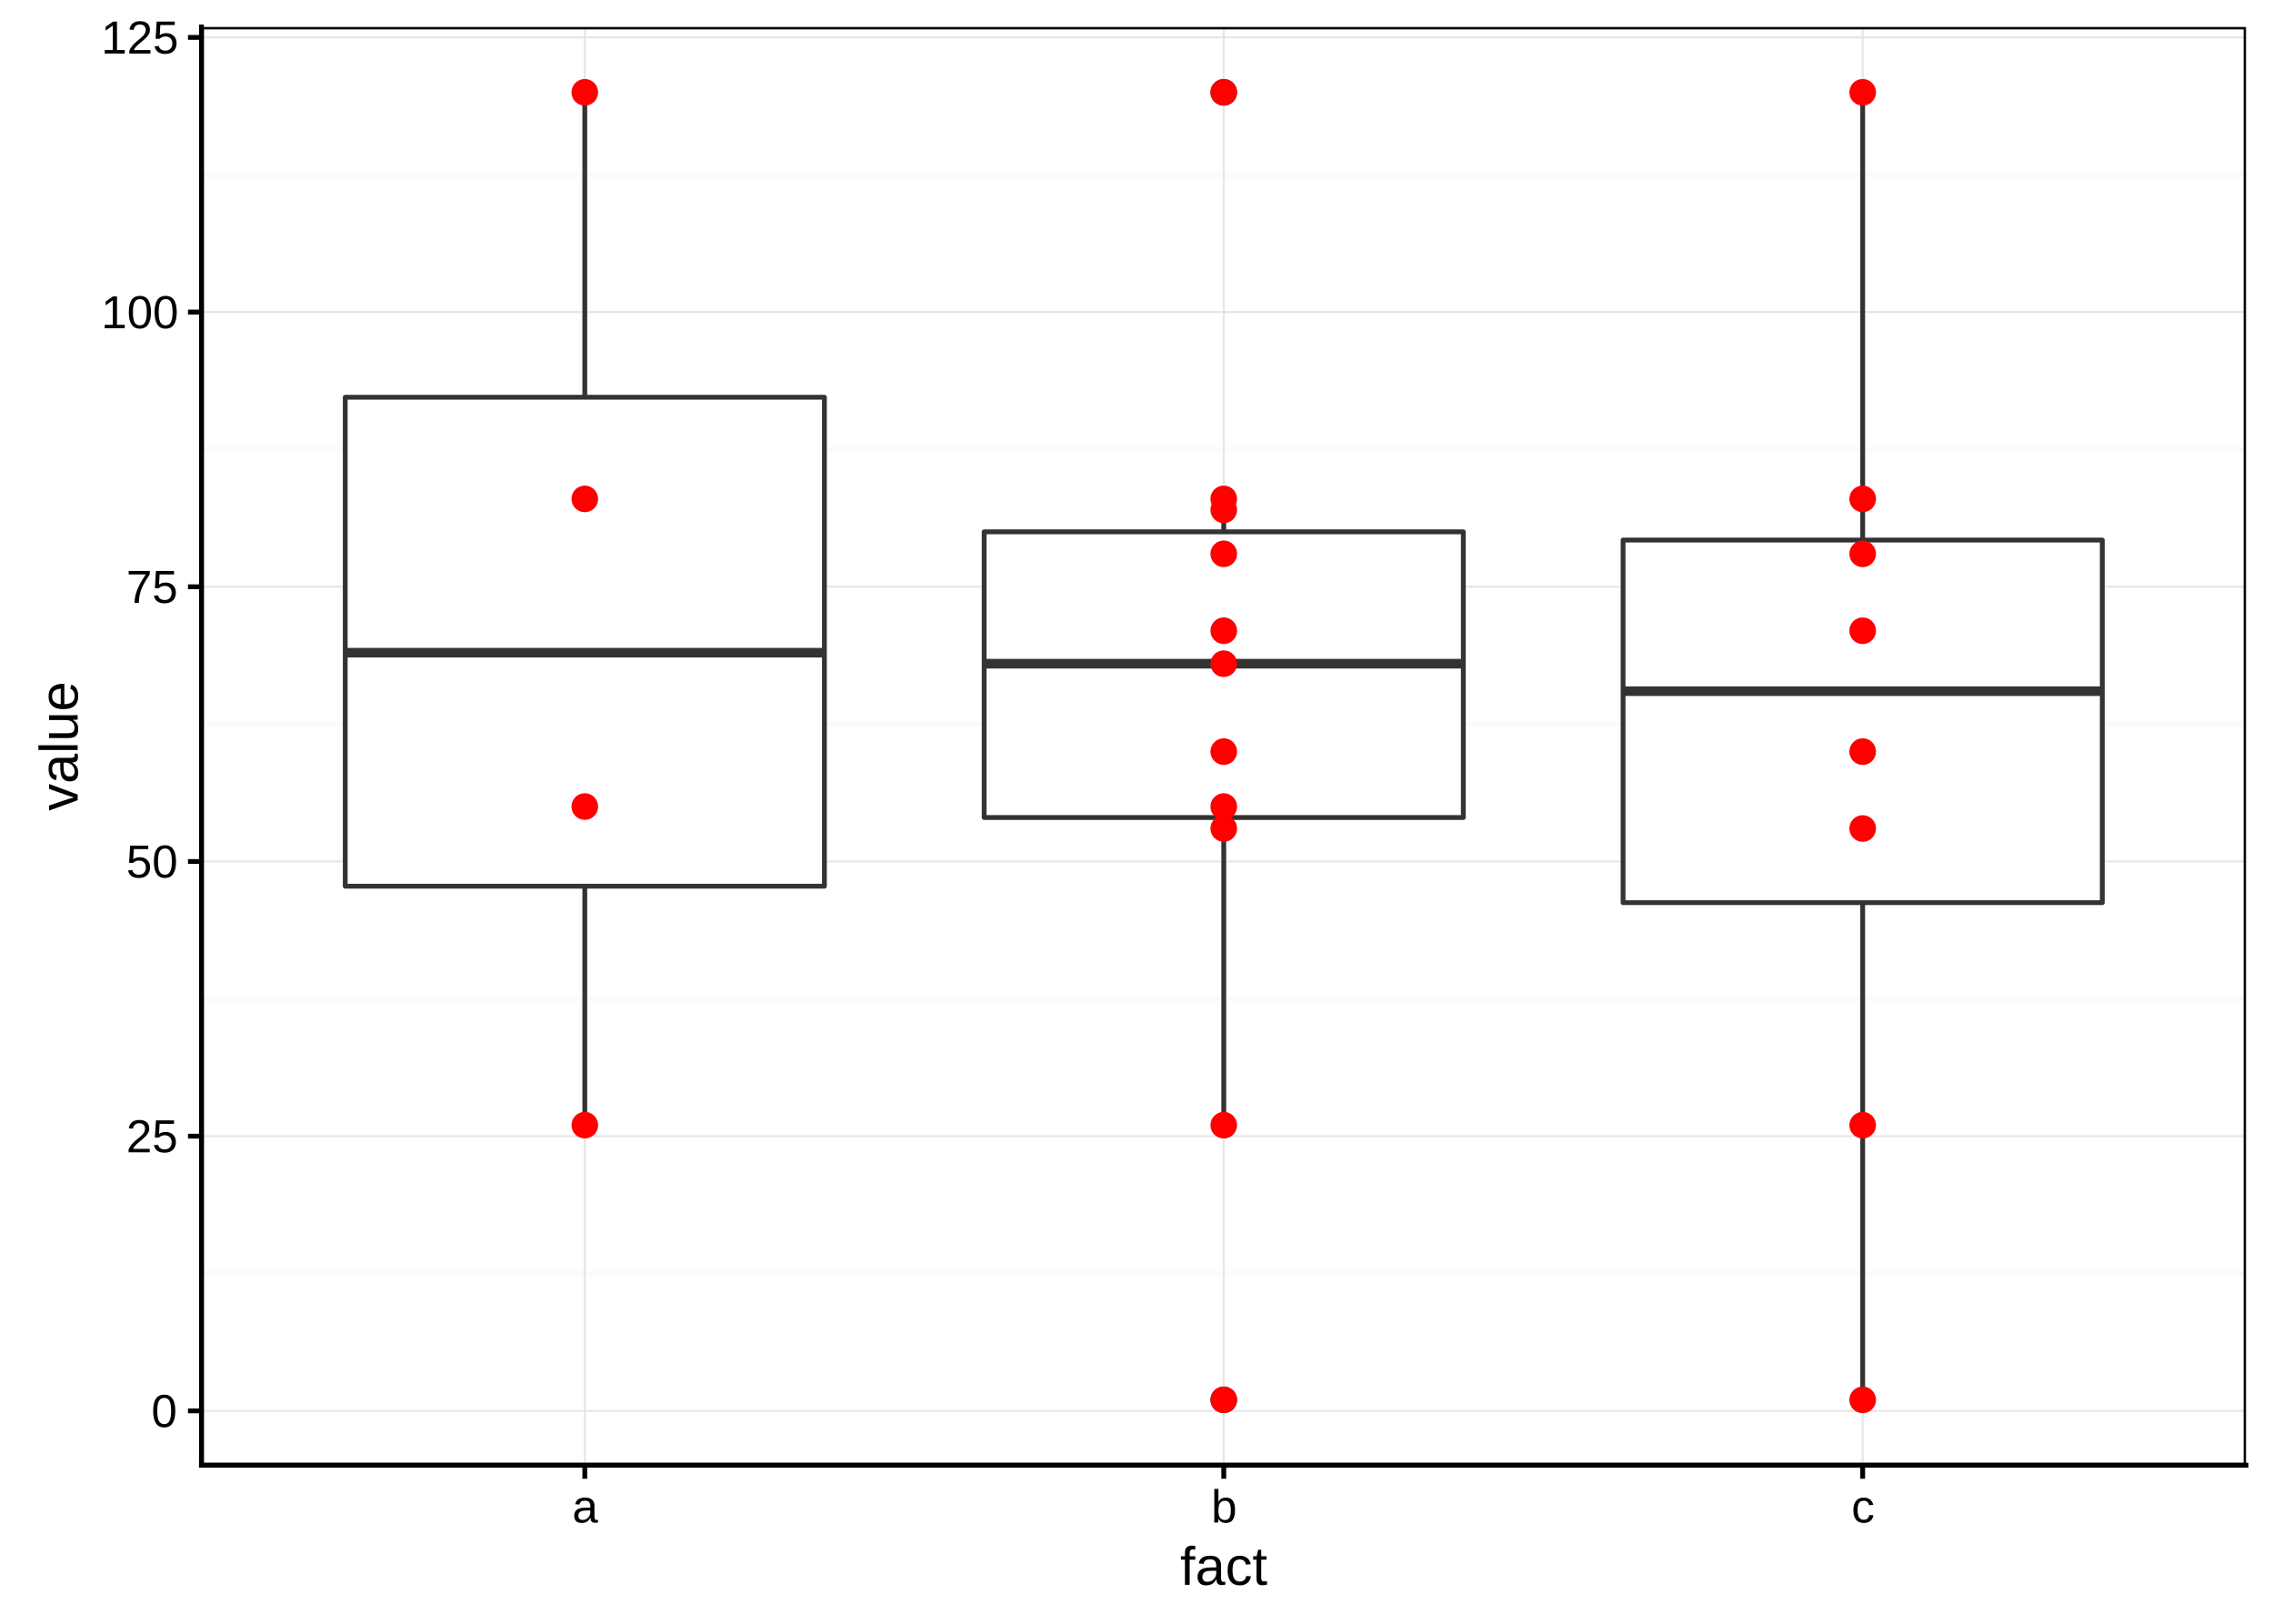
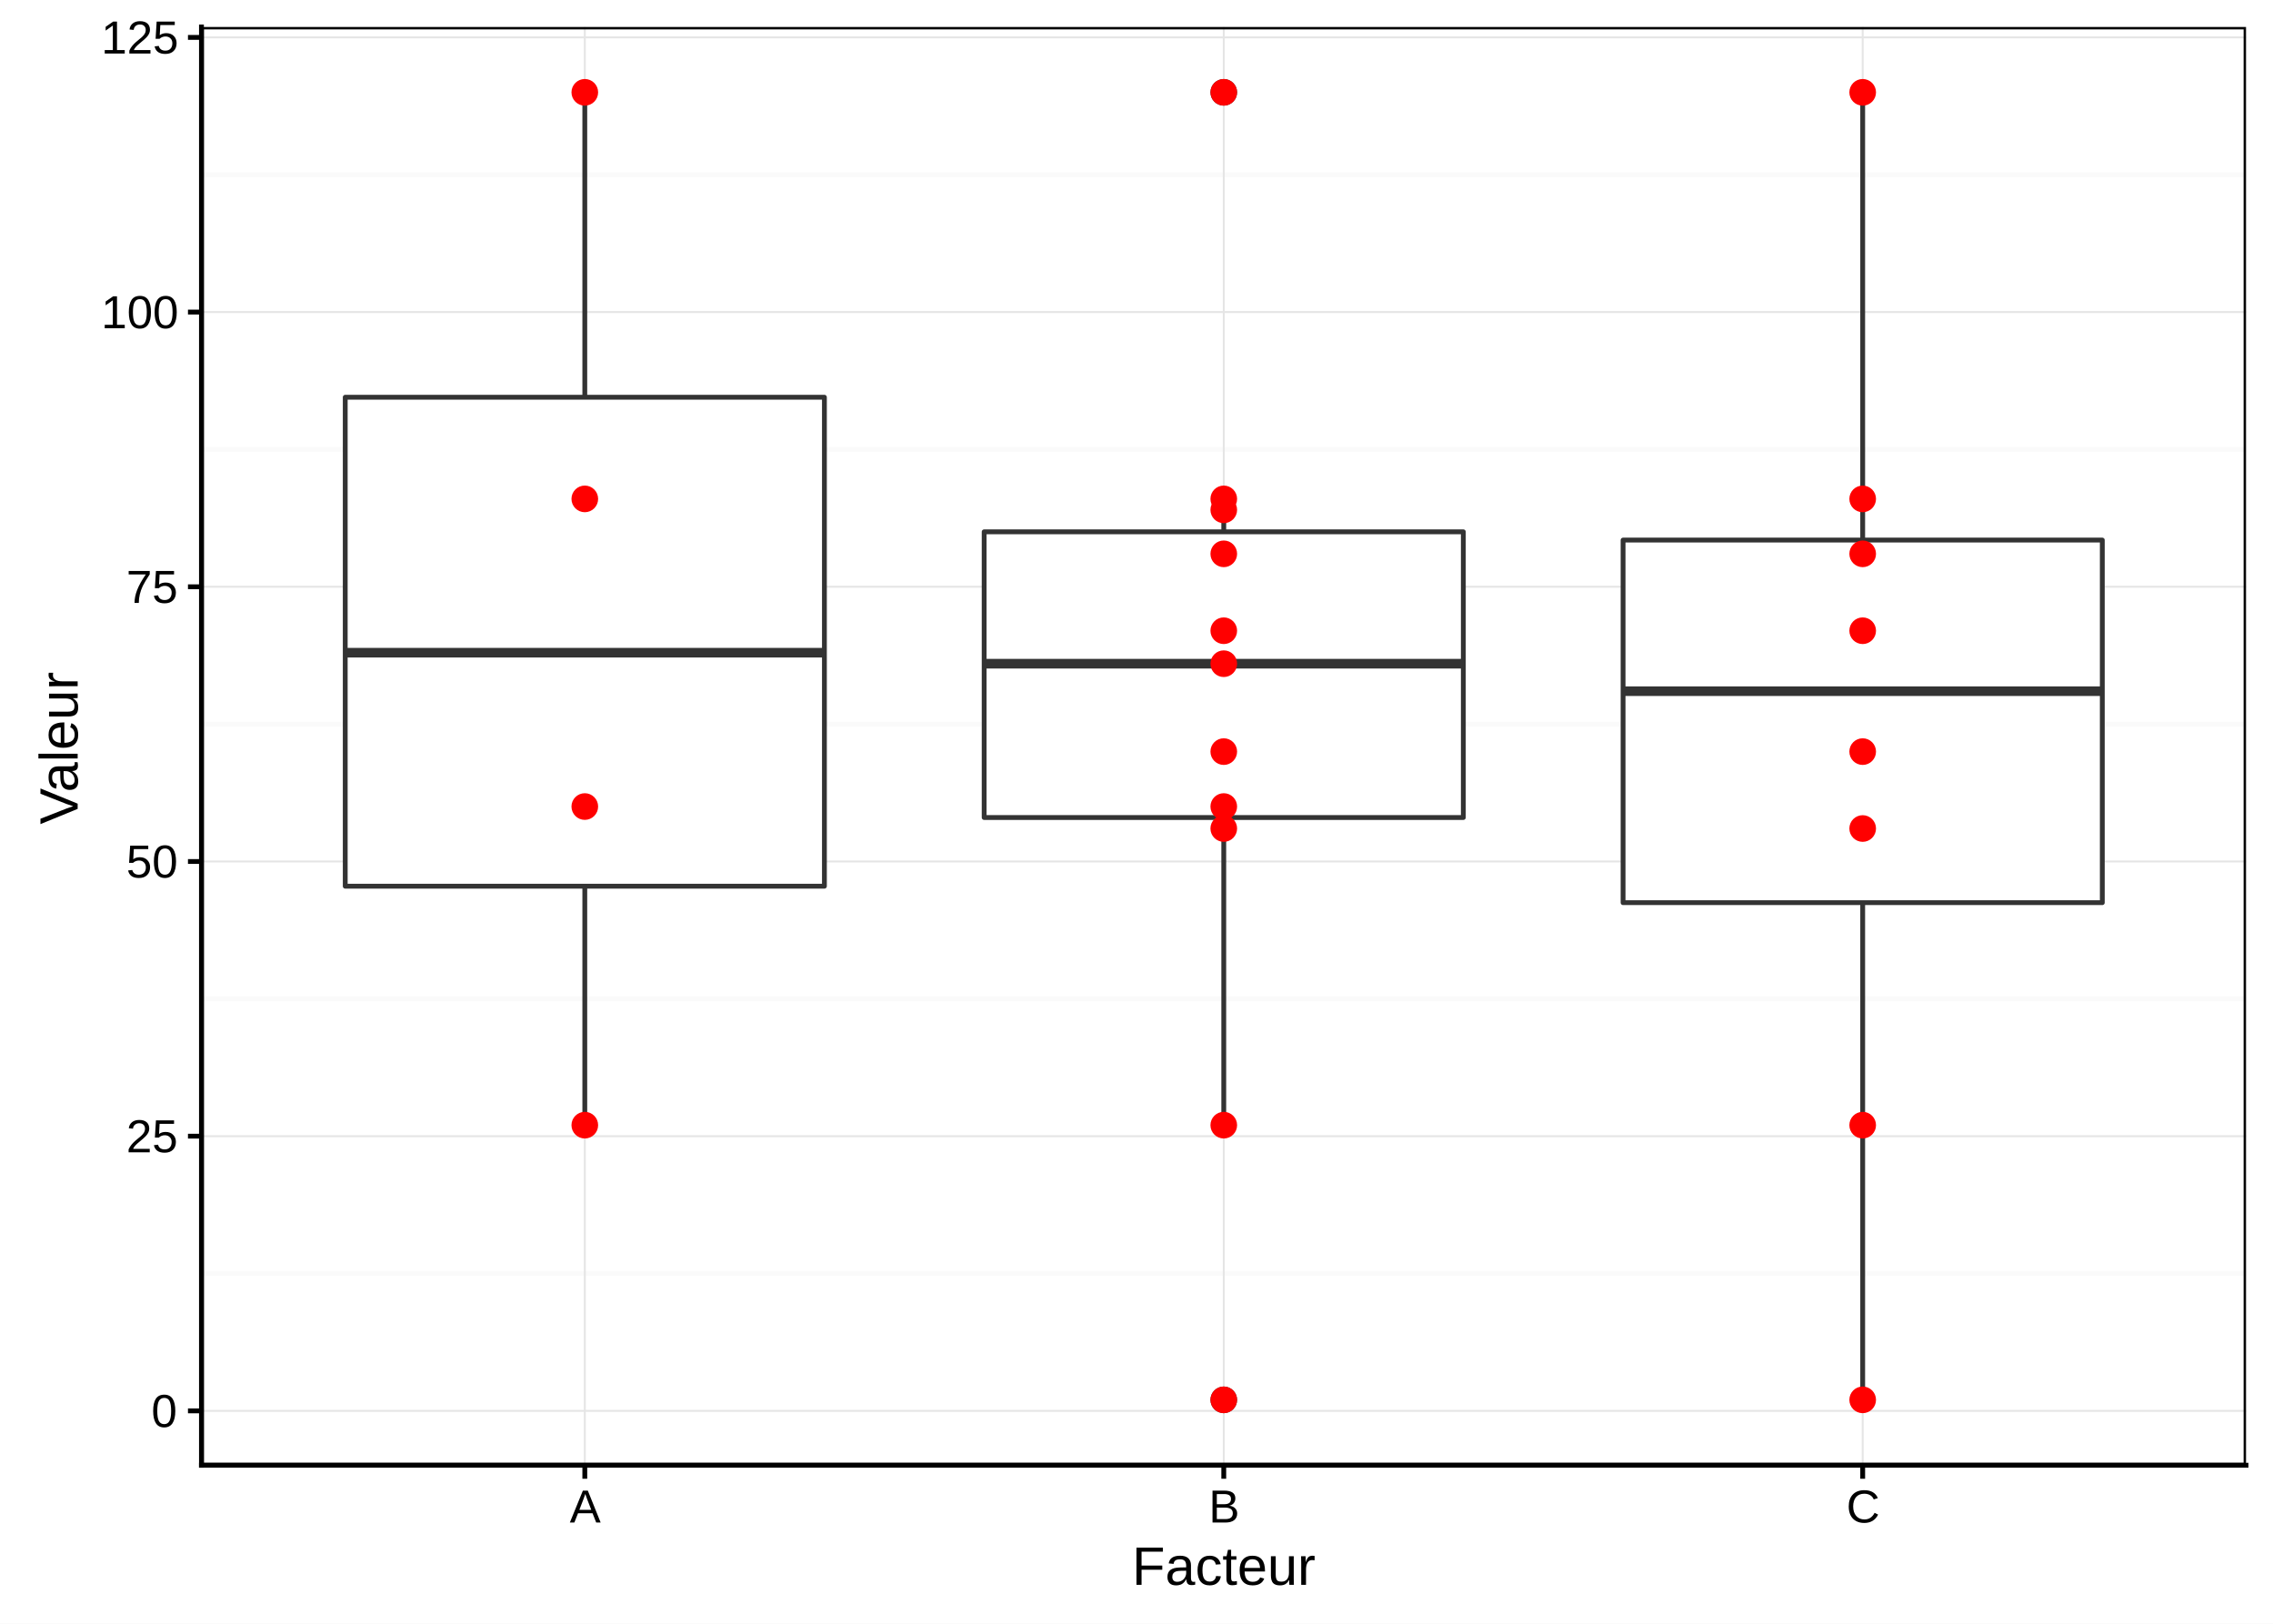
<svg xmlns="http://www.w3.org/2000/svg" viewBox="0 0 504.00 360.00">
  <defs>
    <style type="text/css">
    line, polyline, path, rect, circle {
      fill: none;
      stroke: #000000;
      stroke-linecap: round;
      stroke-linejoin: round;
      stroke-miterlimit: 10.00;
    }
  </style>
  </defs>
  <rect width="100%" height="100%" style="stroke: none; fill: #FFFFFF;" />
  <rect x="0.00" y="0.00" width="504.00" height="360.00" style="stroke-width: 0.00; stroke: none;" />
  <defs>
    <clipPath id="cpNDQuNjcwM3w0OTguMDIyfDMyNC44NTh8NS45Nzc1OA==">
      <rect x="44.67" y="5.98" width="453.35" height="318.88" />
    </clipPath>
  </defs>
  <rect x="44.67" y="5.98" width="453.35" height="318.88" style="stroke-width: 0.00; stroke: none; fill: #FFFFFF;" clip-path="url(#cpNDQuNjcwM3w0OTguMDIyfDMyNC44NTh8NS45Nzc1OA==)" />
  <polyline points="44.67,282.35 498.02,282.35 " style="stroke-width: 1.07; stroke: #FAFAFA; stroke-linecap: butt;" clip-path="url(#cpNDQuNjcwM3w0OTguMDIyfDMyNC44NTh8NS45Nzc1OA==)" />
  <polyline points="44.67,221.45 498.02,221.45 " style="stroke-width: 1.07; stroke: #FAFAFA; stroke-linecap: butt;" clip-path="url(#cpNDQuNjcwM3w0OTguMDIyfDMyNC44NTh8NS45Nzc1OA==)" />
  <polyline points="44.67,160.55 498.02,160.55 " style="stroke-width: 1.07; stroke: #FAFAFA; stroke-linecap: butt;" clip-path="url(#cpNDQuNjcwM3w0OTguMDIyfDMyNC44NTh8NS45Nzc1OA==)" />
  <polyline points="44.67,99.64 498.02,99.64 " style="stroke-width: 1.07; stroke: #FAFAFA; stroke-linecap: butt;" clip-path="url(#cpNDQuNjcwM3w0OTguMDIyfDMyNC44NTh8NS45Nzc1OA==)" />
  <polyline points="44.67,38.74 498.02,38.74 " style="stroke-width: 1.07; stroke: #FAFAFA; stroke-linecap: butt;" clip-path="url(#cpNDQuNjcwM3w0OTguMDIyfDMyNC44NTh8NS45Nzc1OA==)" />
  <polyline points="44.67,312.80 498.02,312.80 " style="stroke-width: 0.43; stroke: #E5E5E5; stroke-linecap: butt;" clip-path="url(#cpNDQuNjcwM3w0OTguMDIyfDMyNC44NTh8NS45Nzc1OA==)" />
  <polyline points="44.67,251.90 498.02,251.90 " style="stroke-width: 0.43; stroke: #E5E5E5; stroke-linecap: butt;" clip-path="url(#cpNDQuNjcwM3w0OTguMDIyfDMyNC44NTh8NS45Nzc1OA==)" />
  <polyline points="44.67,191.00 498.02,191.00 " style="stroke-width: 0.43; stroke: #E5E5E5; stroke-linecap: butt;" clip-path="url(#cpNDQuNjcwM3w0OTguMDIyfDMyNC44NTh8NS45Nzc1OA==)" />
  <polyline points="44.67,130.09 498.02,130.09 " style="stroke-width: 0.43; stroke: #E5E5E5; stroke-linecap: butt;" clip-path="url(#cpNDQuNjcwM3w0OTguMDIyfDMyNC44NTh8NS45Nzc1OA==)" />
  <polyline points="44.67,69.19 498.02,69.19 " style="stroke-width: 0.43; stroke: #E5E5E5; stroke-linecap: butt;" clip-path="url(#cpNDQuNjcwM3w0OTguMDIyfDMyNC44NTh8NS45Nzc1OA==)" />
  <polyline points="44.67,8.29 498.02,8.29 " style="stroke-width: 0.43; stroke: #E5E5E5; stroke-linecap: butt;" clip-path="url(#cpNDQuNjcwM3w0OTguMDIyfDMyNC44NTh8NS45Nzc1OA==)" />
  <polyline points="129.67,324.86 129.67,5.98 " style="stroke-width: 0.43; stroke: #E5E5E5; stroke-linecap: butt;" clip-path="url(#cpNDQuNjcwM3w0OTguMDIyfDMyNC44NTh8NS45Nzc1OA==)" />
  <polyline points="271.35,324.86 271.35,5.98 " style="stroke-width: 0.43; stroke: #E5E5E5; stroke-linecap: butt;" clip-path="url(#cpNDQuNjcwM3w0OTguMDIyfDMyNC44NTh8NS45Nzc1OA==)" />
  <polyline points="413.02,324.86 413.02,5.98 " style="stroke-width: 0.43; stroke: #E5E5E5; stroke-linecap: butt;" clip-path="url(#cpNDQuNjcwM3w0OTguMDIyfDMyNC44NTh8NS45Nzc1OA==)" />
  <line x1="129.67" y1="88.07" x2="129.67" y2="20.47" style="stroke-width: 1.07; stroke: #333333; stroke-linecap: butt;" clip-path="url(#cpNDQuNjcwM3w0OTguMDIyfDMyNC44NTh8NS45Nzc1OA==)" />
  <line x1="129.67" y1="196.48" x2="129.67" y2="249.46" style="stroke-width: 1.07; stroke: #333333; stroke-linecap: butt;" clip-path="url(#cpNDQuNjcwM3w0OTguMDIyfDMyNC44NTh8NS45Nzc1OA==)" />
  <polyline points="76.55,88.07 76.55,196.48 182.80,196.48 182.80,88.07 76.55,88.07 " style="stroke-width: 1.07; stroke: #333333; fill: #FFFFFF;" clip-path="url(#cpNDQuNjcwM3w0OTguMDIyfDMyNC44NTh8NS45Nzc1OA==)" />
  <line x1="76.55" y1="144.71" x2="182.80" y2="144.71" style="stroke-width: 2.13; stroke: #333333; stroke-linecap: butt;" clip-path="url(#cpNDQuNjcwM3w0OTguMDIyfDMyNC44NTh8NS45Nzc1OA==)" />
  <circle cx="271.35" cy="310.36" r="1.95pt" style="stroke-width: 0.71; stroke: #333333; fill: #333333;" clip-path="url(#cpNDQuNjcwM3w0OTguMDIyfDMyNC44NTh8NS45Nzc1OA==)" />
  <circle cx="271.35" cy="20.47" r="1.95pt" style="stroke-width: 0.71; stroke: #333333; fill: #333333;" clip-path="url(#cpNDQuNjcwM3w0OTguMDIyfDMyNC44NTh8NS45Nzc1OA==)" />
  <line x1="271.35" y1="117.91" x2="271.35" y2="110.61" style="stroke-width: 1.07; stroke: #333333; stroke-linecap: butt;" clip-path="url(#cpNDQuNjcwM3w0OTguMDIyfDMyNC44NTh8NS45Nzc1OA==)" />
  <line x1="271.35" y1="181.25" x2="271.35" y2="249.46" style="stroke-width: 1.07; stroke: #333333; stroke-linecap: butt;" clip-path="url(#cpNDQuNjcwM3w0OTguMDIyfDMyNC44NTh8NS45Nzc1OA==)" />
  <polyline points="218.22,117.91 218.22,181.25 324.47,181.25 324.47,117.91 218.22,117.91 " style="stroke-width: 1.07; stroke: #333333; fill: #FFFFFF;" clip-path="url(#cpNDQuNjcwM3w0OTguMDIyfDMyNC44NTh8NS45Nzc1OA==)" />
  <line x1="218.22" y1="147.15" x2="324.47" y2="147.15" style="stroke-width: 2.13; stroke: #333333; stroke-linecap: butt;" clip-path="url(#cpNDQuNjcwM3w0OTguMDIyfDMyNC44NTh8NS45Nzc1OA==)" />
  <line x1="413.02" y1="119.74" x2="413.02" y2="20.47" style="stroke-width: 1.07; stroke: #333333; stroke-linecap: butt;" clip-path="url(#cpNDQuNjcwM3w0OTguMDIyfDMyNC44NTh8NS45Nzc1OA==)" />
  <line x1="413.02" y1="200.13" x2="413.02" y2="310.36" style="stroke-width: 1.07; stroke: #333333; stroke-linecap: butt;" clip-path="url(#cpNDQuNjcwM3w0OTguMDIyfDMyNC44NTh8NS45Nzc1OA==)" />
  <polyline points="359.89,119.74 359.89,200.13 466.15,200.13 466.15,119.74 359.89,119.74 " style="stroke-width: 1.07; stroke: #333333; fill: #FFFFFF;" clip-path="url(#cpNDQuNjcwM3w0OTguMDIyfDMyNC44NTh8NS45Nzc1OA==)" />
  <line x1="359.89" y1="153.24" x2="466.15" y2="153.24" style="stroke-width: 2.13; stroke: #333333; stroke-linecap: butt;" clip-path="url(#cpNDQuNjcwM3w0OTguMDIyfDMyNC44NTh8NS45Nzc1OA==)" />
  <circle cx="129.67" cy="178.82" r="1.95pt" style="stroke-width: 0.71; stroke: #FF0000; fill: #FF0000;" clip-path="url(#cpNDQuNjcwM3w0OTguMDIyfDMyNC44NTh8NS45Nzc1OA==)" />
  <circle cx="129.67" cy="110.61" r="1.95pt" style="stroke-width: 0.71; stroke: #FF0000; fill: #FF0000;" clip-path="url(#cpNDQuNjcwM3w0OTguMDIyfDMyNC44NTh8NS45Nzc1OA==)" />
  <circle cx="129.67" cy="20.47" r="1.95pt" style="stroke-width: 0.71; stroke: #FF0000; fill: #FF0000;" clip-path="url(#cpNDQuNjcwM3w0OTguMDIyfDMyNC44NTh8NS45Nzc1OA==)" />
  <circle cx="129.67" cy="249.46" r="1.95pt" style="stroke-width: 0.71; stroke: #FF0000; fill: #FF0000;" clip-path="url(#cpNDQuNjcwM3w0OTguMDIyfDMyNC44NTh8NS45Nzc1OA==)" />
  <circle cx="271.35" cy="310.36" r="1.95pt" style="stroke-width: 0.71; stroke: #FF0000; fill: #FF0000;" clip-path="url(#cpNDQuNjcwM3w0OTguMDIyfDMyNC44NTh8NS45Nzc1OA==)" />
  <circle cx="271.35" cy="139.84" r="1.95pt" style="stroke-width: 0.71; stroke: #FF0000; fill: #FF0000;" clip-path="url(#cpNDQuNjcwM3w0OTguMDIyfDMyNC44NTh8NS45Nzc1OA==)" />
  <circle cx="271.35" cy="178.82" r="1.95pt" style="stroke-width: 0.71; stroke: #FF0000; fill: #FF0000;" clip-path="url(#cpNDQuNjcwM3w0OTguMDIyfDMyNC44NTh8NS45Nzc1OA==)" />
  <circle cx="271.35" cy="147.15" r="1.95pt" style="stroke-width: 0.71; stroke: #FF0000; fill: #FF0000;" clip-path="url(#cpNDQuNjcwM3w0OTguMDIyfDMyNC44NTh8NS45Nzc1OA==)" />
  <circle cx="271.35" cy="122.79" r="1.95pt" style="stroke-width: 0.71; stroke: #FF0000; fill: #FF0000;" clip-path="url(#cpNDQuNjcwM3w0OTguMDIyfDMyNC44NTh8NS45Nzc1OA==)" />
  <circle cx="271.35" cy="166.64" r="1.95pt" style="stroke-width: 0.71; stroke: #FF0000; fill: #FF0000;" clip-path="url(#cpNDQuNjcwM3w0OTguMDIyfDMyNC44NTh8NS45Nzc1OA==)" />
  <circle cx="271.35" cy="110.61" r="1.95pt" style="stroke-width: 0.71; stroke: #FF0000; fill: #FF0000;" clip-path="url(#cpNDQuNjcwM3w0OTguMDIyfDMyNC44NTh8NS45Nzc1OA==)" />
  <circle cx="271.35" cy="20.47" r="1.95pt" style="stroke-width: 0.71; stroke: #FF0000; fill: #FF0000;" clip-path="url(#cpNDQuNjcwM3w0OTguMDIyfDMyNC44NTh8NS45Nzc1OA==)" />
  <circle cx="271.35" cy="113.04" r="1.95pt" style="stroke-width: 0.71; stroke: #FF0000; fill: #FF0000;" clip-path="url(#cpNDQuNjcwM3w0OTguMDIyfDMyNC44NTh8NS45Nzc1OA==)" />
  <circle cx="271.35" cy="183.69" r="1.95pt" style="stroke-width: 0.71; stroke: #FF0000; fill: #FF0000;" clip-path="url(#cpNDQuNjcwM3w0OTguMDIyfDMyNC44NTh8NS45Nzc1OA==)" />
  <circle cx="271.35" cy="249.46" r="1.95pt" style="stroke-width: 0.71; stroke: #FF0000; fill: #FF0000;" clip-path="url(#cpNDQuNjcwM3w0OTguMDIyfDMyNC44NTh8NS45Nzc1OA==)" />
  <circle cx="413.02" cy="310.36" r="1.95pt" style="stroke-width: 0.71; stroke: #FF0000; fill: #FF0000;" clip-path="url(#cpNDQuNjcwM3w0OTguMDIyfDMyNC44NTh8NS45Nzc1OA==)" />
  <circle cx="413.02" cy="139.84" r="1.95pt" style="stroke-width: 0.71; stroke: #FF0000; fill: #FF0000;" clip-path="url(#cpNDQuNjcwM3w0OTguMDIyfDMyNC44NTh8NS45Nzc1OA==)" />
  <circle cx="413.02" cy="122.79" r="1.95pt" style="stroke-width: 0.71; stroke: #FF0000; fill: #FF0000;" clip-path="url(#cpNDQuNjcwM3w0OTguMDIyfDMyNC44NTh8NS45Nzc1OA==)" />
  <circle cx="413.02" cy="166.64" r="1.95pt" style="stroke-width: 0.71; stroke: #FF0000; fill: #FF0000;" clip-path="url(#cpNDQuNjcwM3w0OTguMDIyfDMyNC44NTh8NS45Nzc1OA==)" />
  <circle cx="413.02" cy="110.61" r="1.95pt" style="stroke-width: 0.71; stroke: #FF0000; fill: #FF0000;" clip-path="url(#cpNDQuNjcwM3w0OTguMDIyfDMyNC44NTh8NS45Nzc1OA==)" />
  <circle cx="413.02" cy="20.47" r="1.95pt" style="stroke-width: 0.71; stroke: #FF0000; fill: #FF0000;" clip-path="url(#cpNDQuNjcwM3w0OTguMDIyfDMyNC44NTh8NS45Nzc1OA==)" />
  <circle cx="413.02" cy="183.69" r="1.95pt" style="stroke-width: 0.71; stroke: #FF0000; fill: #FF0000;" clip-path="url(#cpNDQuNjcwM3w0OTguMDIyfDMyNC44NTh8NS45Nzc1OA==)" />
  <circle cx="413.02" cy="249.46" r="1.95pt" style="stroke-width: 0.71; stroke: #FF0000; fill: #FF0000;" clip-path="url(#cpNDQuNjcwM3w0OTguMDIyfDMyNC44NTh8NS45Nzc1OA==)" />
  <rect x="44.67" y="5.98" width="453.35" height="318.88" style="stroke-width: 1.07;" clip-path="url(#cpNDQuNjcwM3w0OTguMDIyfDMyNC44NTh8NS45Nzc1OA==)" />
  <defs>
    <clipPath id="cpMHw1MDR8MzYwfDA=">
      <rect x="0.00" y="0.00" width="504.00" height="360.00" />
    </clipPath>
  </defs>
  <polyline points="44.67,324.86 44.67,5.98 " style="stroke-width: 1.07; stroke-linecap: square;" clip-path="url(#cpMHw1MDR8MzYwfDA=)" />
  <g clip-path="url(#cpMHw1MDR8MzYwfDA=)">
    <text x="33.56" y="316.38" style="font-size: 10.28px; font-family: Arial;" textLength="5.56px" lengthAdjust="spacingAndGlyphs">0</text>
  </g>
  <g clip-path="url(#cpMHw1MDR8MzYwfDA=)">
    <text x="28.00" y="255.48" style="font-size: 10.28px; font-family: Arial;" textLength="11.12px" lengthAdjust="spacingAndGlyphs">25</text>
  </g>
  <g clip-path="url(#cpMHw1MDR8MzYwfDA=)">
    <text x="28.00" y="194.57" style="font-size: 10.28px; font-family: Arial;" textLength="11.12px" lengthAdjust="spacingAndGlyphs">50</text>
  </g>
  <g clip-path="url(#cpMHw1MDR8MzYwfDA=)">
    <text x="28.00" y="133.67" style="font-size: 10.28px; font-family: Arial;" textLength="11.12px" lengthAdjust="spacingAndGlyphs">75</text>
  </g>
  <g clip-path="url(#cpMHw1MDR8MzYwfDA=)">
    <text x="22.44" y="72.77" style="font-size: 10.28px; font-family: Arial;" textLength="16.68px" lengthAdjust="spacingAndGlyphs">100</text>
  </g>
  <g clip-path="url(#cpMHw1MDR8MzYwfDA=)">
    <text x="22.44" y="11.87" style="font-size: 10.28px; font-family: Arial;" textLength="16.68px" lengthAdjust="spacingAndGlyphs">125</text>
  </g>
  <polyline points="41.68,312.80 44.67,312.80 " style="stroke-width: 1.07; stroke-linecap: butt;" clip-path="url(#cpMHw1MDR8MzYwfDA=)" />
  <polyline points="41.68,251.90 44.67,251.90 " style="stroke-width: 1.07; stroke-linecap: butt;" clip-path="url(#cpMHw1MDR8MzYwfDA=)" />
  <polyline points="41.68,191.00 44.67,191.00 " style="stroke-width: 1.07; stroke-linecap: butt;" clip-path="url(#cpMHw1MDR8MzYwfDA=)" />
  <polyline points="41.68,130.09 44.67,130.09 " style="stroke-width: 1.07; stroke-linecap: butt;" clip-path="url(#cpMHw1MDR8MzYwfDA=)" />
  <polyline points="41.68,69.19 44.67,69.19 " style="stroke-width: 1.07; stroke-linecap: butt;" clip-path="url(#cpMHw1MDR8MzYwfDA=)" />
  <polyline points="41.68,8.29 44.67,8.29 " style="stroke-width: 1.07; stroke-linecap: butt;" clip-path="url(#cpMHw1MDR8MzYwfDA=)" />
  <polyline points="44.67,324.86 498.02,324.86 " style="stroke-width: 1.07; stroke-linecap: square;" clip-path="url(#cpMHw1MDR8MzYwfDA=)" />
  <polyline points="129.67,327.85 129.67,324.86 " style="stroke-width: 1.07; stroke-linecap: butt;" clip-path="url(#cpMHw1MDR8MzYwfDA=)" />
  <polyline points="271.35,327.85 271.35,324.86 " style="stroke-width: 1.07; stroke-linecap: butt;" clip-path="url(#cpMHw1MDR8MzYwfDA=)" />
  <polyline points="413.02,327.85 413.02,324.86 " style="stroke-width: 1.07; stroke-linecap: butt;" clip-path="url(#cpMHw1MDR8MzYwfDA=)" />
  <g clip-path="url(#cpMHw1MDR8MzYwfDA=)">
-     <text x="126.89" y="337.56" style="font-size: 10.28px; font-family: Arial;" textLength="5.56px" lengthAdjust="spacingAndGlyphs">a</text>
+     <text x="126.34" y="337.56" style="font-size: 10.28px; font-family: Arial;" textLength="6.67px" lengthAdjust="spacingAndGlyphs">A</text>
  </g>
  <g clip-path="url(#cpMHw1MDR8MzYwfDA=)">
-     <text x="268.57" y="337.56" style="font-size: 10.28px; font-family: Arial;" textLength="5.56px" lengthAdjust="spacingAndGlyphs">b</text>
+     <text x="268.01" y="337.56" style="font-size: 10.28px; font-family: Arial;" textLength="6.67px" lengthAdjust="spacingAndGlyphs">B</text>
  </g>
  <g clip-path="url(#cpMHw1MDR8MzYwfDA=)">
-     <text x="410.52" y="337.56" style="font-size: 10.28px; font-family: Arial;" textLength="5.00px" lengthAdjust="spacingAndGlyphs">c</text>
+     <text x="409.41" y="337.56" style="font-size: 10.28px; font-family: Arial;" textLength="7.22px" lengthAdjust="spacingAndGlyphs">C</text>
  </g>
  <g clip-path="url(#cpMHw1MDR8MzYwfDA=)">
-     <text x="261.68" y="351.37" style="font-size: 12.00px; font-family: Arial;" textLength="19.34px" lengthAdjust="spacingAndGlyphs">fact</text>
+     <text x="251.01" y="351.37" style="font-size: 12.00px; font-family: Arial;" textLength="40.68px" lengthAdjust="spacingAndGlyphs">Facteur</text>
  </g>
  <g clip-path="url(#cpMHw1MDR8MzYwfDA=)">
-     <text transform="translate(17.22,179.76) rotate(-90)" style="font-size: 12.00px; font-family: Arial;" textLength="28.69px" lengthAdjust="spacingAndGlyphs">value</text>
+     <text transform="translate(17.22,182.76) rotate(-90)" style="font-size: 12.00px; font-family: Arial;" textLength="34.69px" lengthAdjust="spacingAndGlyphs">Valeur</text>
  </g>
</svg>
